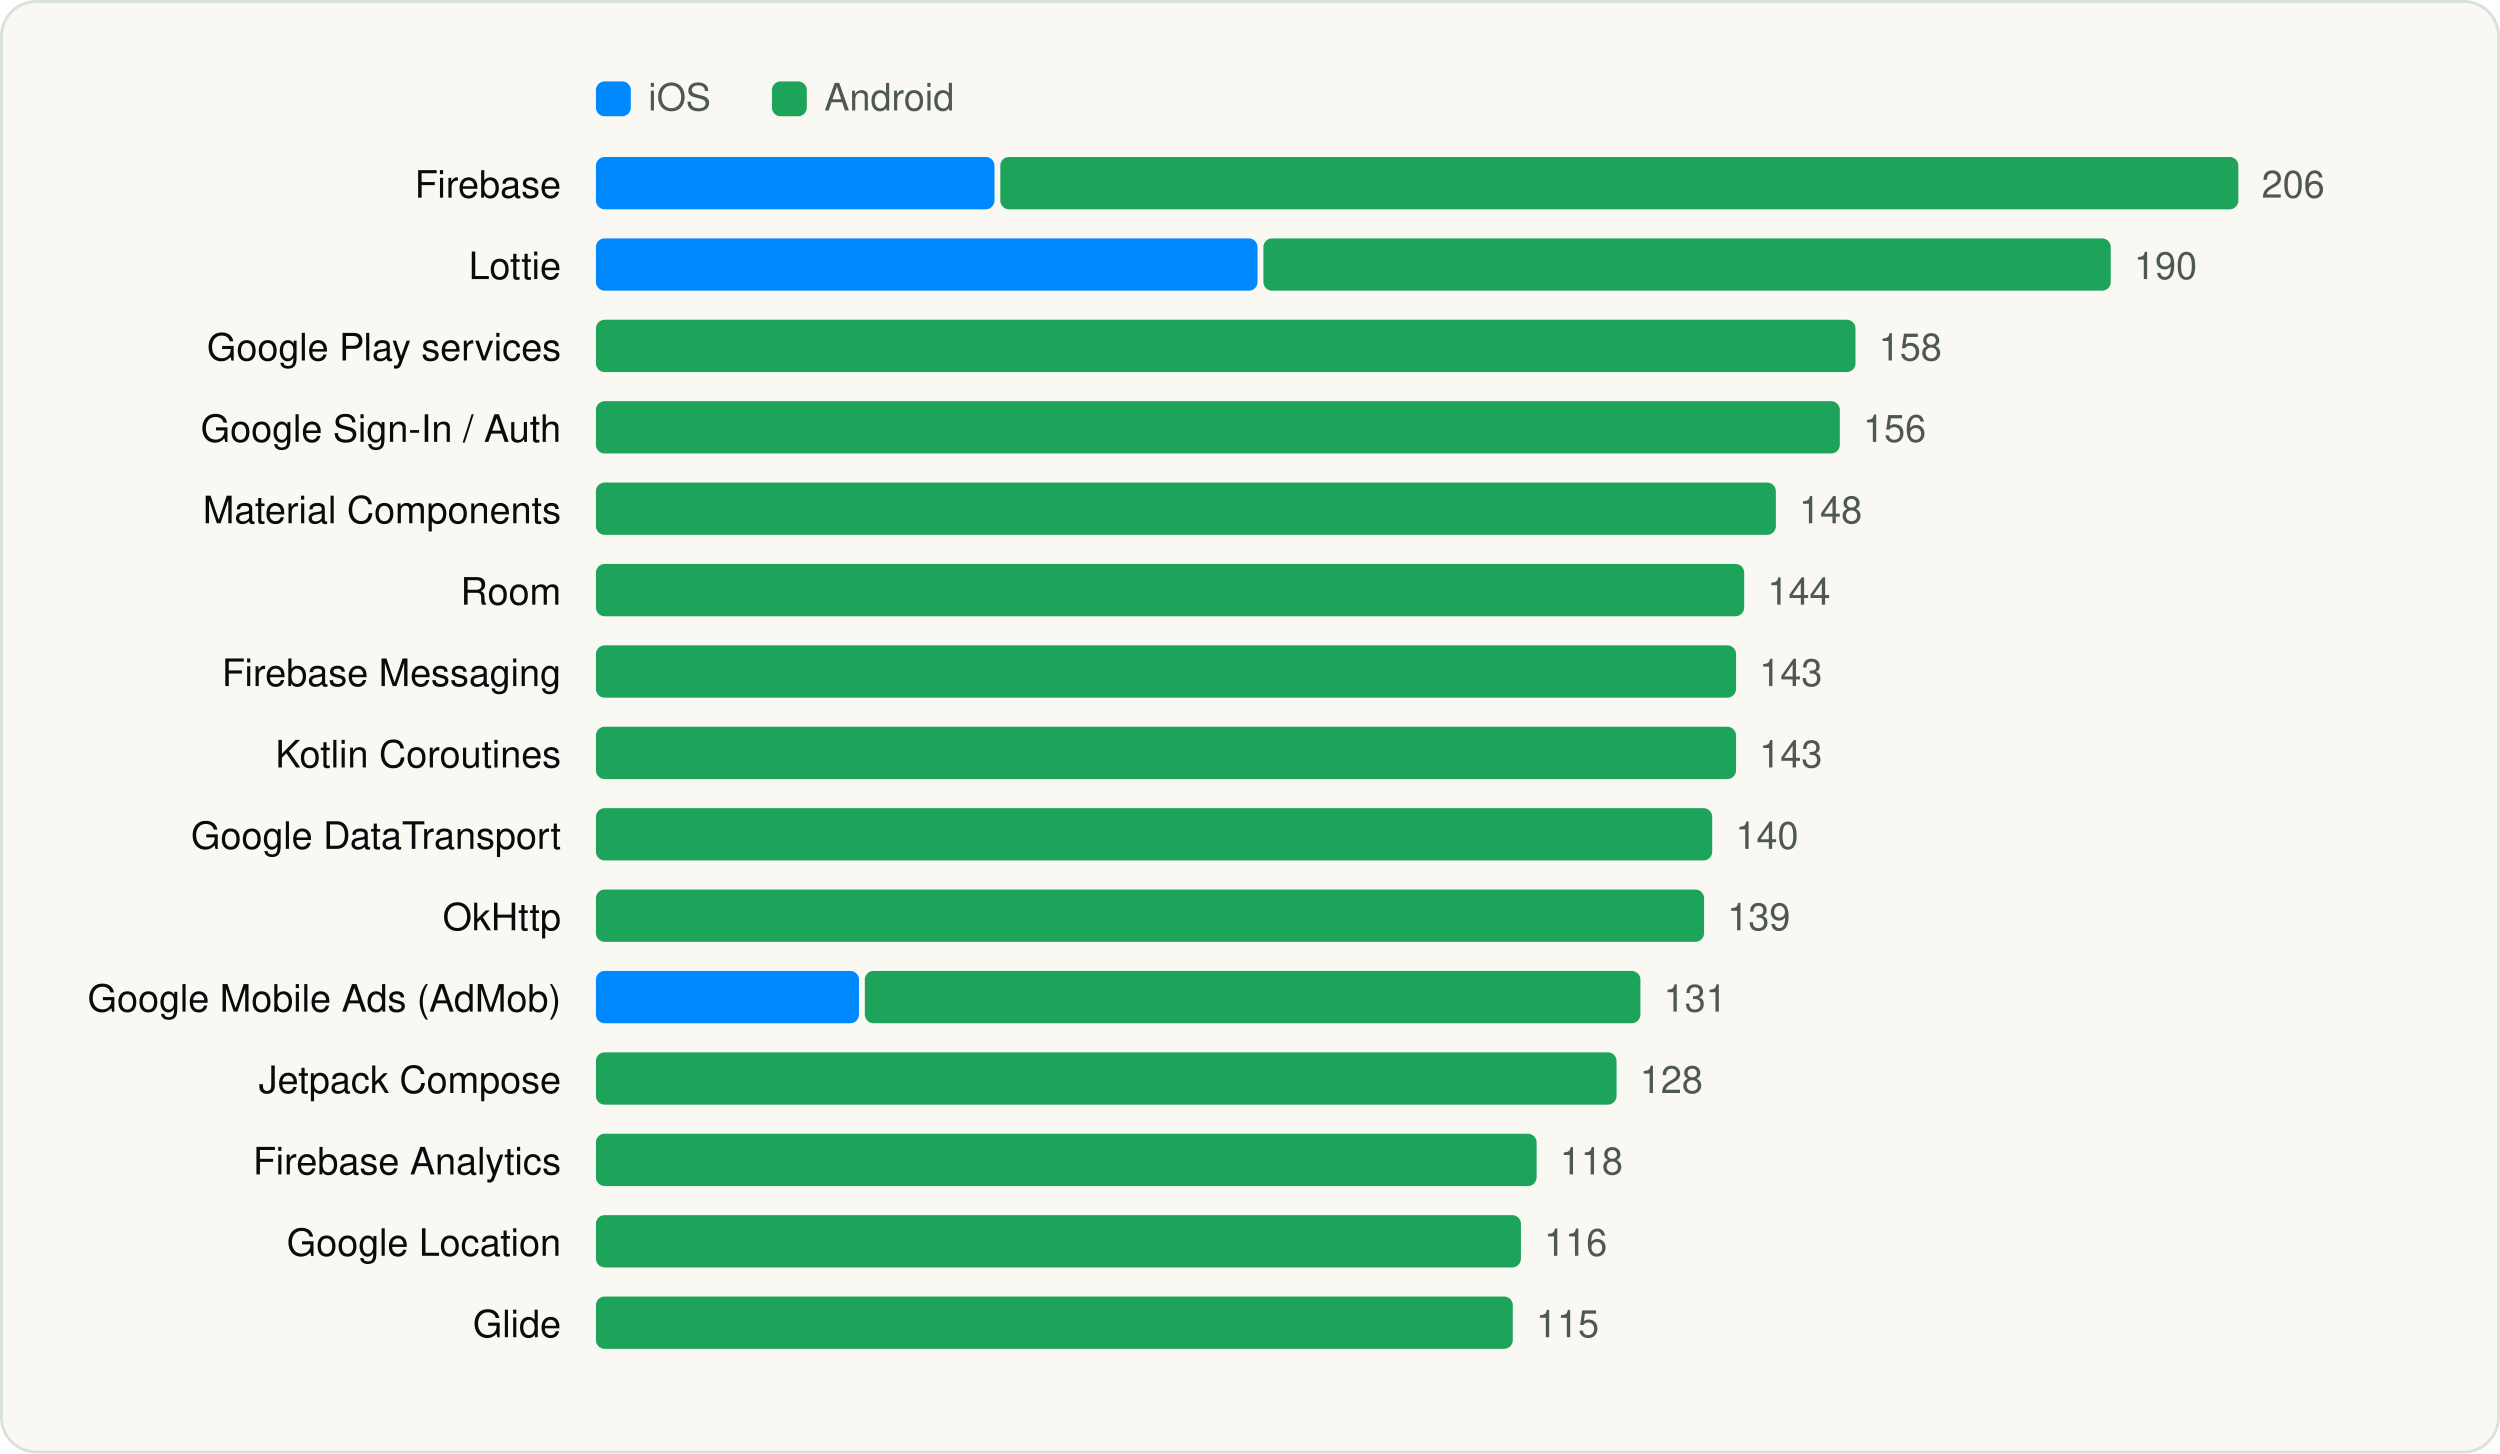
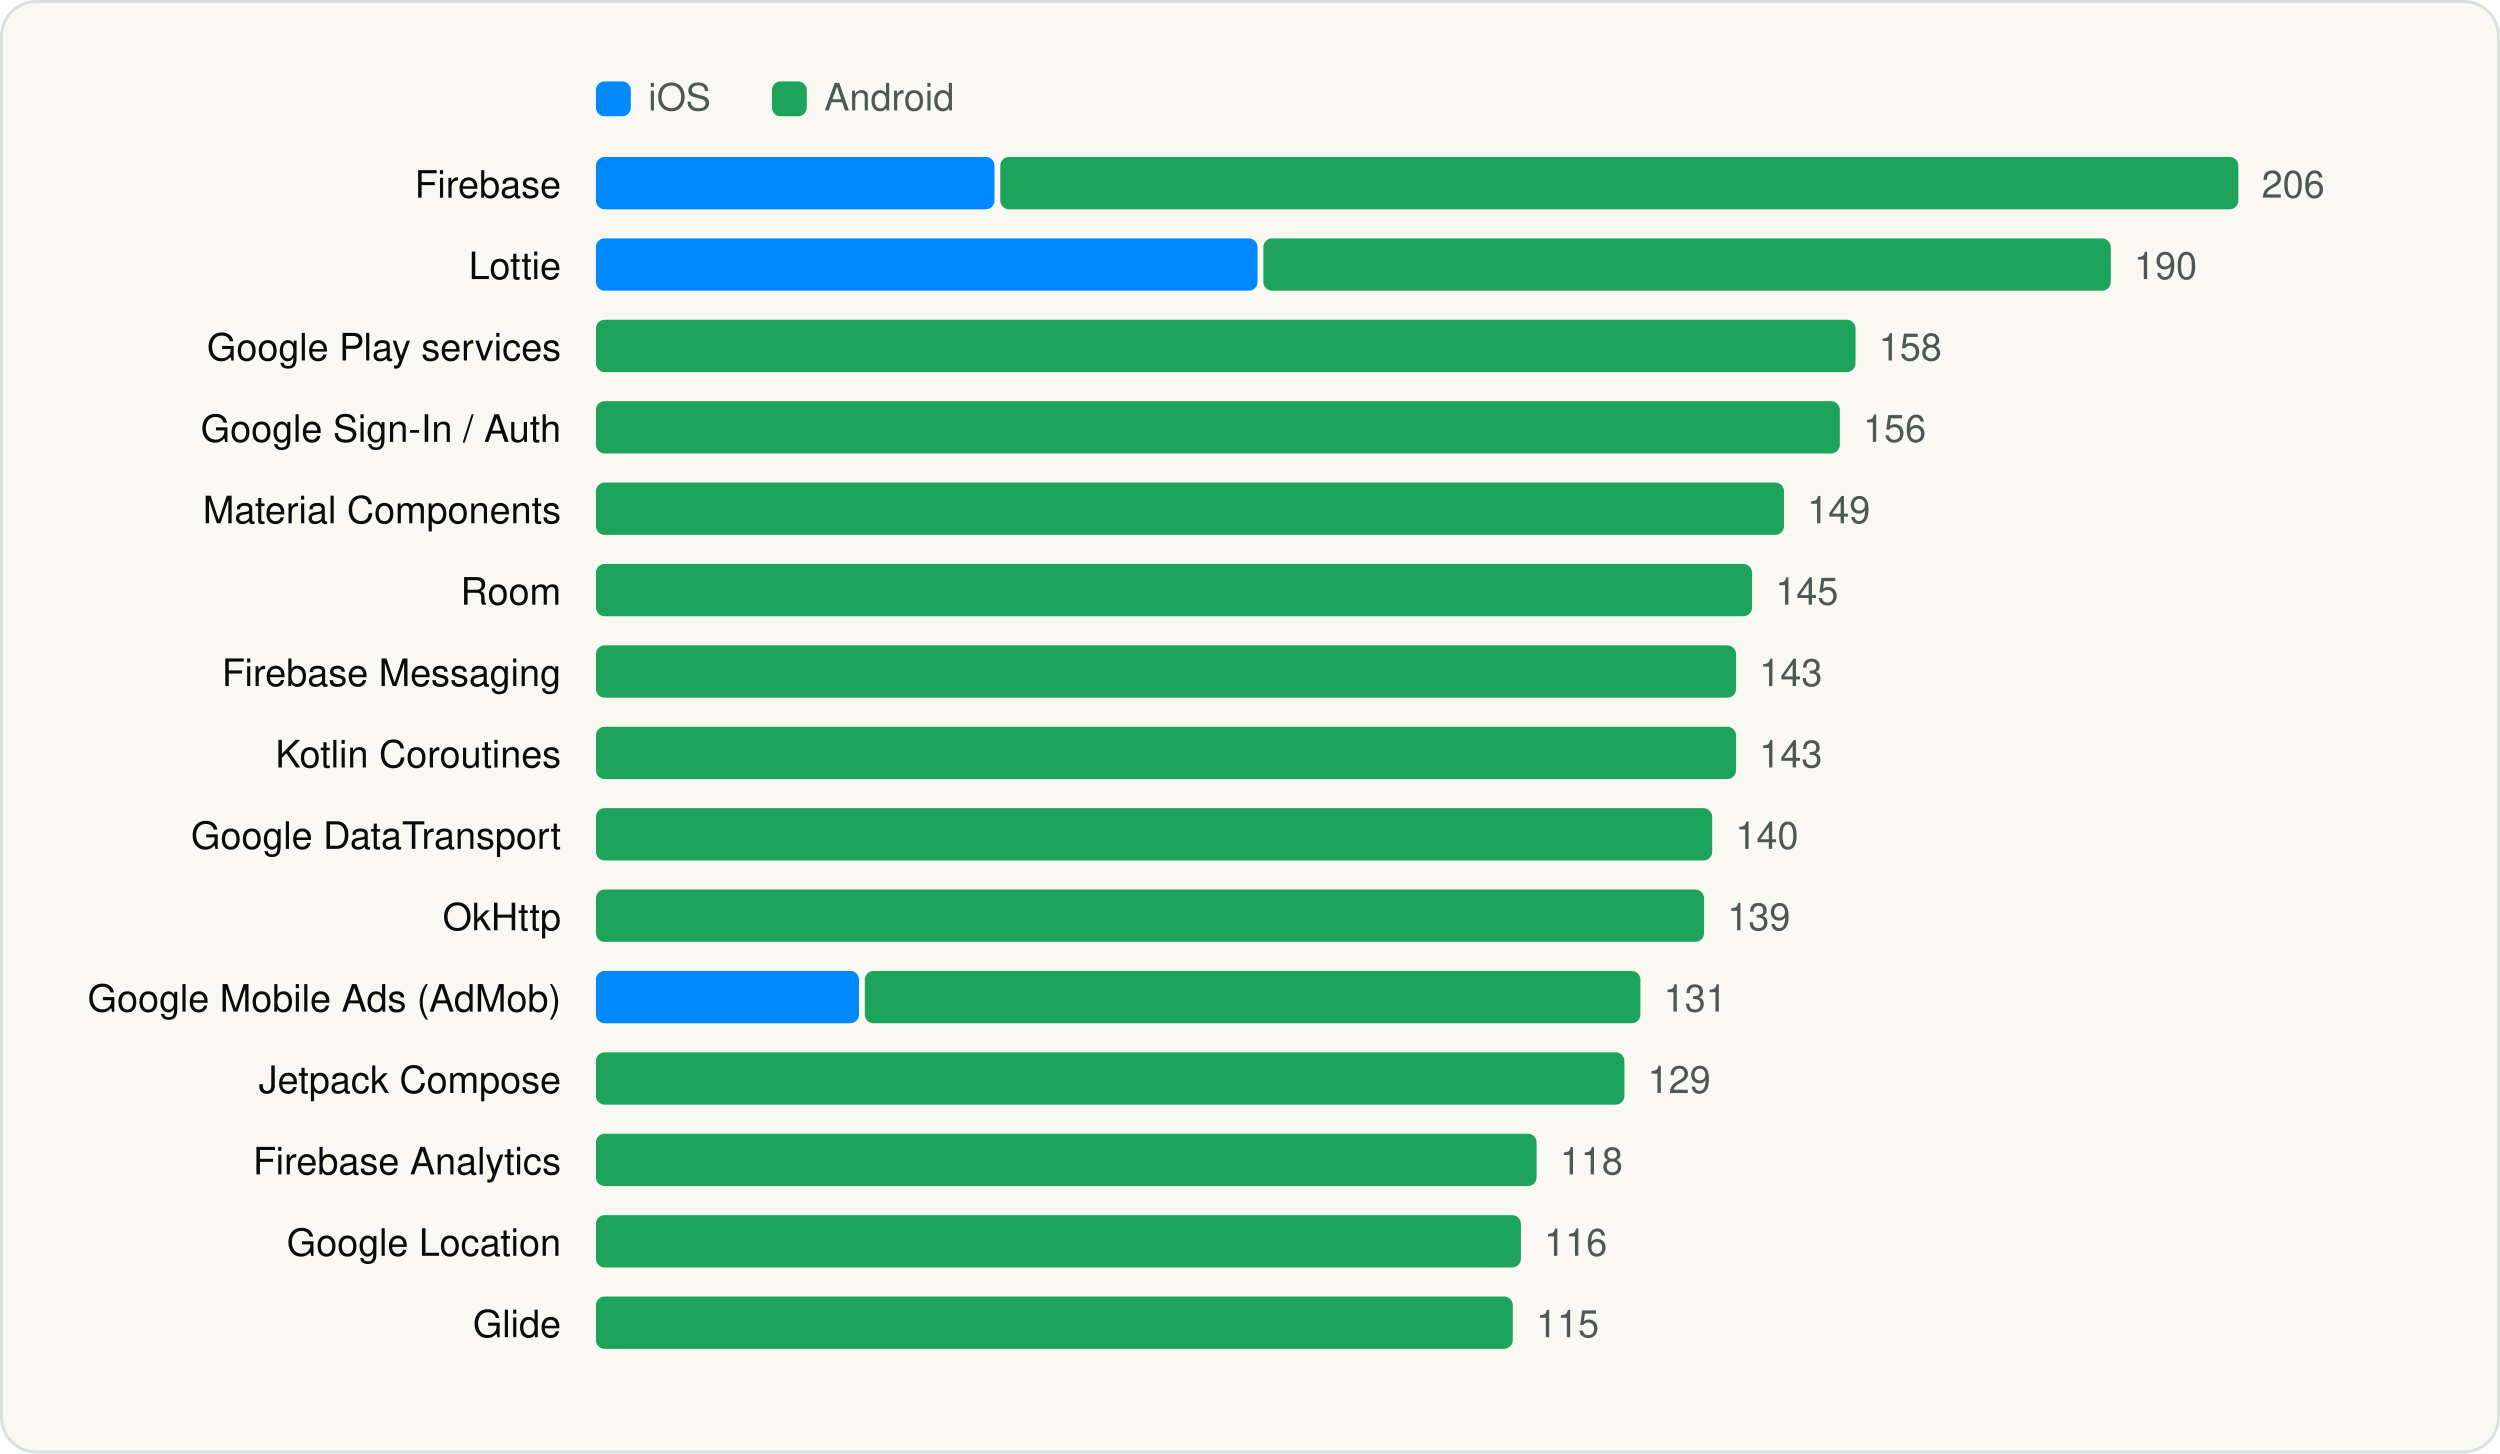
<svg xmlns="http://www.w3.org/2000/svg" viewBox="0 0 860 500" width="860" height="500" role="img" aria-label="Most used SDKs" font-family="Geist, -apple-system, BlinkMacSystemFont, 'Segoe UI', Helvetica, Arial, sans-serif">
  <rect x="0.5" y="0.5" width="859" height="499" rx="12" fill="#FAF8F3" stroke="#D9E1DD" />
  <g transform="translate(20 20)">
    <rect x="185" y="8" width="12" height="12" rx="3" fill="#0088FF" />
    <text x="203" y="18" font-size="13" fill="#4D5755">iOS</text>
    <rect x="245.54" y="8" width="12" height="12" rx="3" fill="#1EA45A" />
    <text x="263.54" y="18" font-size="13" fill="#4D5755">Android</text>
    <text x="173" y="48" font-size="13" text-anchor="end" fill="#090A0B">Firebase</text>
    <rect x="185.0" y="34" width="137.1" height="18" rx="3" fill="#0088FF" />
    <rect x="324.1" y="34" width="425.9" height="18" rx="3" fill="#1EA45A" />
    <text x="758.0" y="48" font-size="13" fill="#4D5755">206</text>
    <text x="173" y="76" font-size="13" text-anchor="end" fill="#090A0B">Lottie</text>
    <rect x="185.0" y="62" width="227.6" height="18" rx="3" fill="#0088FF" />
    <rect x="414.6" y="62" width="291.5" height="18" rx="3" fill="#1EA45A" />
    <text x="714.1" y="76" font-size="13" fill="#4D5755">190</text>
    <text x="173" y="104" font-size="13" text-anchor="end" fill="#090A0B">Google Play services</text>
    <rect x="185.0" y="90" width="433.3" height="18" rx="3" fill="#1EA45A" />
    <text x="626.3" y="104" font-size="13" fill="#4D5755">158</text>
    <text x="173" y="132" font-size="13" text-anchor="end" fill="#090A0B">Google Sign-In / Auth</text>
    <rect x="185.0" y="118" width="427.9" height="18" rx="3" fill="#1EA45A" />
    <text x="620.9" y="132" font-size="13" fill="#4D5755">156</text>
    <text x="173" y="160" font-size="13" text-anchor="end" fill="#090A0B">Material Components</text>
-     <rect x="185.0" y="146" width="405.9" height="18" rx="3" fill="#1EA45A" />
-     <text x="598.9" y="160" font-size="13" fill="#4D5755">148</text>
+     <rect x="185.0" y="146" width="408.7" height="18" rx="3" fill="#1EA45A" />
+     <text x="601.7" y="160" font-size="13" fill="#4D5755">149</text>
    <text x="173" y="188" font-size="13" text-anchor="end" fill="#090A0B">Room</text>
-     <rect x="185.0" y="174" width="395.0" height="18" rx="3" fill="#1EA45A" />
-     <text x="588.0" y="188" font-size="13" fill="#4D5755">144</text>
+     <rect x="185.0" y="174" width="397.7" height="18" rx="3" fill="#1EA45A" />
+     <text x="590.7" y="188" font-size="13" fill="#4D5755">145</text>
    <text x="173" y="216" font-size="13" text-anchor="end" fill="#090A0B">Firebase Messaging</text>
    <rect x="185.0" y="202" width="392.2" height="18" rx="3" fill="#1EA45A" />
    <text x="585.2" y="216" font-size="13" fill="#4D5755">143</text>
    <text x="173" y="244" font-size="13" text-anchor="end" fill="#090A0B">Kotlin Coroutines</text>
    <rect x="185.0" y="230" width="392.2" height="18" rx="3" fill="#1EA45A" />
    <text x="585.2" y="244" font-size="13" fill="#4D5755">143</text>
    <text x="173" y="272" font-size="13" text-anchor="end" fill="#090A0B">Google DataTransport</text>
    <rect x="185.0" y="258" width="384.0" height="18" rx="3" fill="#1EA45A" />
    <text x="577.0" y="272" font-size="13" fill="#4D5755">140</text>
    <text x="173" y="300" font-size="13" text-anchor="end" fill="#090A0B">OkHttp</text>
    <rect x="185.0" y="286" width="381.2" height="18" rx="3" fill="#1EA45A" />
    <text x="574.2" y="300" font-size="13" fill="#4D5755">139</text>
    <text x="173" y="328" font-size="13" text-anchor="end" fill="#090A0B">Google Mobile Ads (AdMob)</text>
    <rect x="185.0" y="314" width="90.5" height="18" rx="3" fill="#0088FF" />
    <rect x="277.5" y="314" width="266.8" height="18" rx="3" fill="#1EA45A" />
    <text x="552.3" y="328" font-size="13" fill="#4D5755">131</text>
    <text x="173" y="356" font-size="13" text-anchor="end" fill="#090A0B">Jetpack Compose</text>
-     <rect x="185.0" y="342" width="351.1" height="18" rx="3" fill="#1EA45A" />
-     <text x="544.1" y="356" font-size="13" fill="#4D5755">128</text>
+     <rect x="185.0" y="342" width="353.8" height="18" rx="3" fill="#1EA45A" />
+     <text x="546.8" y="356" font-size="13" fill="#4D5755">129</text>
    <text x="173" y="384" font-size="13" text-anchor="end" fill="#090A0B">Firebase Analytics</text>
    <rect x="185.0" y="370" width="323.6" height="18" rx="3" fill="#1EA45A" />
    <text x="516.6" y="384" font-size="13" fill="#4D5755">118</text>
    <text x="173" y="412" font-size="13" text-anchor="end" fill="#090A0B">Google Location</text>
    <rect x="185.0" y="398" width="318.2" height="18" rx="3" fill="#1EA45A" />
    <text x="511.2" y="412" font-size="13" fill="#4D5755">116</text>
    <text x="173" y="440" font-size="13" text-anchor="end" fill="#090A0B">Glide</text>
    <rect x="185.0" y="426" width="315.4" height="18" rx="3" fill="#1EA45A" />
    <text x="508.4" y="440" font-size="13" fill="#4D5755">115</text>
  </g>
</svg>
